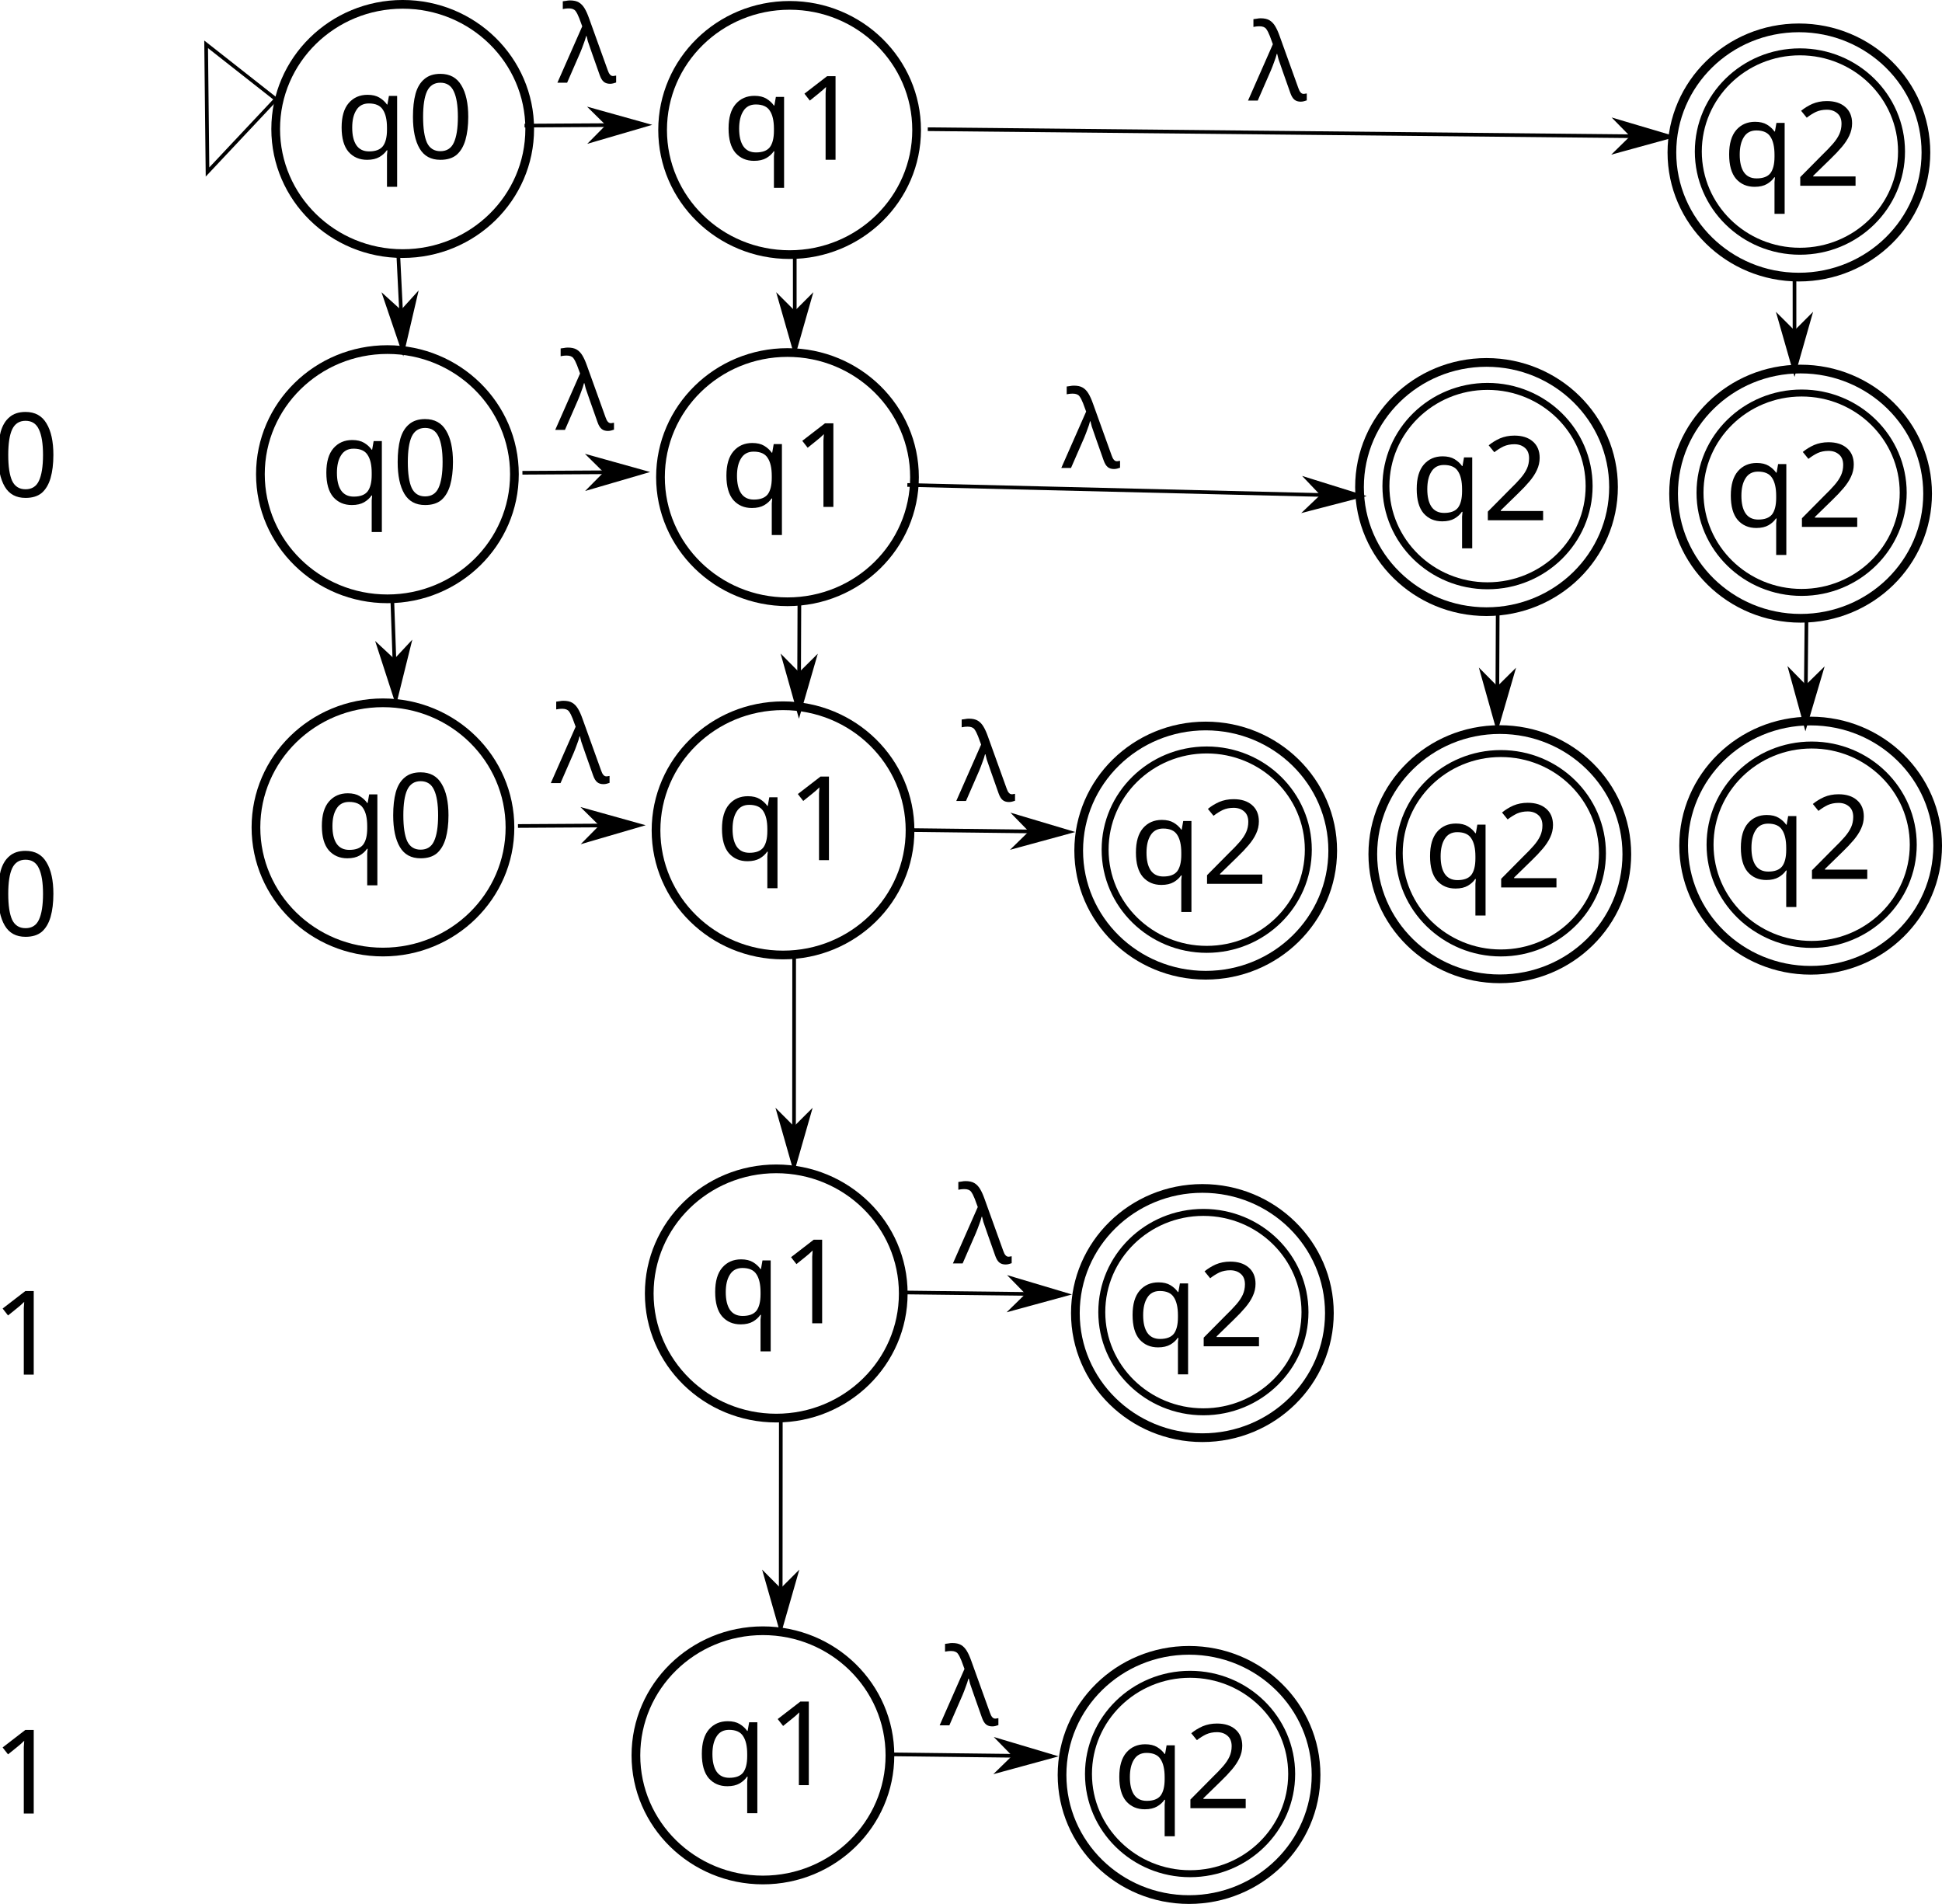
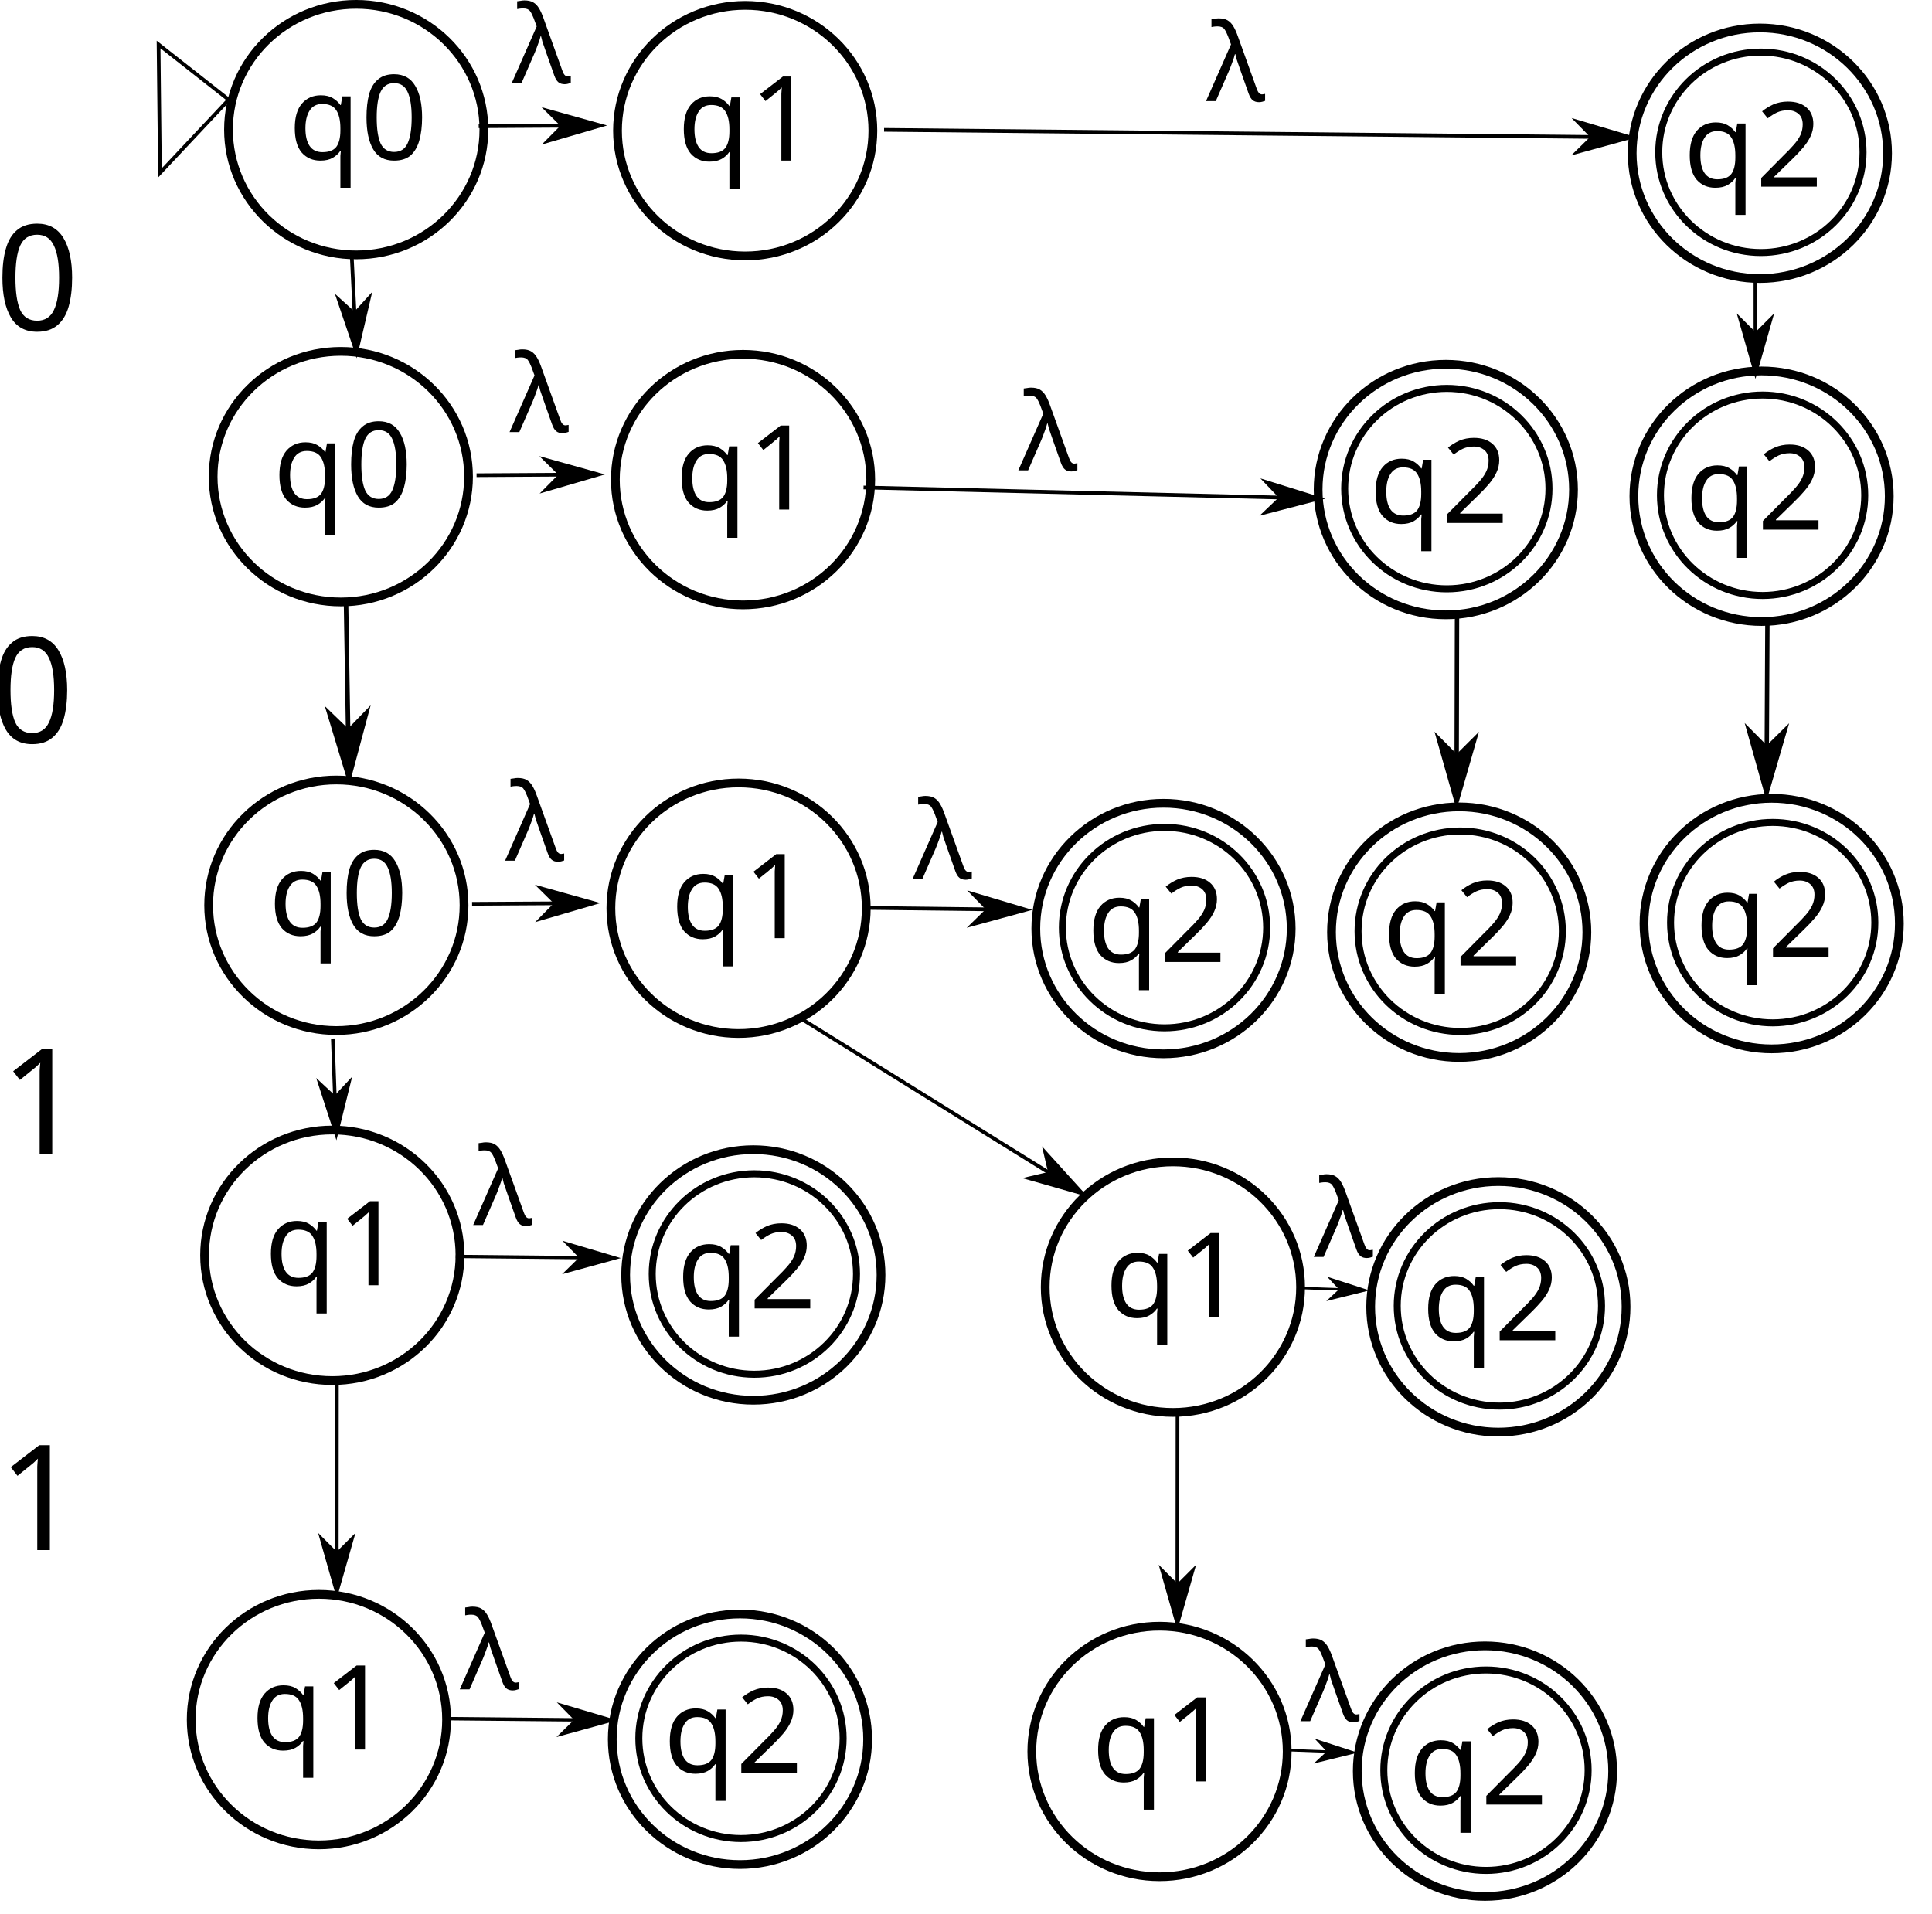
- <svg xmlns="http://www.w3.org/2000/svg" width="140.487mm" height="137.728mm" viewBox="0 0 140.487 137.728" version="1.1" id="svg8">
+ <svg xmlns="http://www.w3.org/2000/svg" width="139.02mm" height="137.728mm" viewBox="0 0 139.02 137.728" version="1.1" id="svg8">
  <defs id="defs2">
    <marker style="overflow:visible" id="marker1946" refX="0" refY="0" orient="auto">
      <path transform="matrix(-0.8,0,0,-0.8,-10,0)" style="fill:#000000;fill-opacity:1;fill-rule:evenodd;stroke:#000000;stroke-width:1pt;stroke-opacity:1" d="M 0,0 5,-5 -12.5,0 5,5 Z" id="path1944" />
    </marker>
    <marker style="overflow:visible" id="marker1298" refX="0" refY="0" orient="auto">
      <path transform="matrix(-0.8,0,0,-0.8,-10,0)" style="fill:#000000;fill-opacity:1;fill-rule:evenodd;stroke:#000000;stroke-width:1pt;stroke-opacity:1" d="M 0,0 5,-5 -12.5,0 5,5 Z" id="path1296" />
    </marker>
    <marker orient="auto" refY="0" refX="0" id="Arrow1Lstart" style="overflow:visible">
      <path id="path872" d="M 0,0 5,-5 -12.5,0 5,5 Z" style="fill:#000000;fill-opacity:1;fill-rule:evenodd;stroke:#000000;stroke-width:1pt;stroke-opacity:1" transform="matrix(0.8,0,0,0.8,10,0)" />
    </marker>
    <marker orient="auto" refY="0" refX="0" id="marker1280" style="overflow:visible">
      <path id="path1278" d="M 0,0 5,-5 -12.5,0 5,5 Z" style="fill:#000000;fill-opacity:1;fill-rule:evenodd;stroke:#000000;stroke-width:1pt;stroke-opacity:1" transform="matrix(-0.8,0,0,-0.8,-10,0)" />
    </marker>
    <marker style="overflow:visible" id="marker1946-9" refX="0" refY="0" orient="auto">
      <path transform="matrix(-0.8,0,0,-0.8,-10,0)" style="fill:#000000;fill-opacity:1;fill-rule:evenodd;stroke:#000000;stroke-width:1pt;stroke-opacity:1" d="M 0,0 5,-5 -12.5,0 5,5 Z" id="path1944-3" />
    </marker>
    <marker style="overflow:visible" id="marker1946-7" refX="0" refY="0" orient="auto">
      <path transform="matrix(-0.8,0,0,-0.8,-10,0)" style="fill:#000000;fill-opacity:1;fill-rule:evenodd;stroke:#000000;stroke-width:1pt;stroke-opacity:1" d="M 0,0 5,-5 -12.5,0 5,5 Z" id="path1944-36" />
    </marker>
    <marker style="overflow:visible" id="marker1946-7-4" refX="0" refY="0" orient="auto">
      <path transform="matrix(-0.8,0,0,-0.8,-10,0)" style="fill:#000000;fill-opacity:1;fill-rule:evenodd;stroke:#000000;stroke-width:1pt;stroke-opacity:1" d="M 0,0 5,-5 -12.5,0 5,5 Z" id="path1944-36-7" />
    </marker>
    <marker style="overflow:visible" id="marker1946-6" refX="0" refY="0" orient="auto">
      <path transform="matrix(-0.8,0,0,-0.8,-10,0)" style="fill:#000000;fill-opacity:1;fill-rule:evenodd;stroke:#000000;stroke-width:1pt;stroke-opacity:1" d="M 0,0 5,-5 -12.5,0 5,5 Z" id="path1944-8" />
    </marker>
    <marker style="overflow:visible" id="marker1946-0" refX="0" refY="0" orient="auto">
      <path transform="matrix(-0.8,0,0,-0.8,-10,0)" style="fill:#000000;fill-opacity:1;fill-rule:evenodd;stroke:#000000;stroke-width:1pt;stroke-opacity:1" d="M 0,0 5,-5 -12.5,0 5,5 Z" id="path1944-6" />
    </marker>
    <marker style="overflow:visible" id="marker1946-6-8" refX="0" refY="0" orient="auto">
      <path transform="matrix(-0.8,0,0,-0.8,-10,0)" style="fill:#000000;fill-opacity:1;fill-rule:evenodd;stroke:#000000;stroke-width:1pt;stroke-opacity:1" d="M 0,0 5,-5 -12.5,0 5,5 Z" id="path1944-8-9" />
    </marker>
+     <marker style="overflow:visible" id="marker1946-70" refX="0" refY="0" orient="auto">
+       <path transform="matrix(-0.8,0,0,-0.8,-10,0)" style="fill:#000000;fill-opacity:1;fill-rule:evenodd;stroke:#000000;stroke-width:1pt;stroke-opacity:1" d="M 0,0 5,-5 -12.5,0 5,5 Z" id="path1944-9" />
+     </marker>
+     <marker style="overflow:visible" id="marker1946-6-6" refX="0" refY="0" orient="auto">
+       <path transform="matrix(-0.8,0,0,-0.8,-10,0)" style="fill:#000000;fill-opacity:1;fill-rule:evenodd;stroke:#000000;stroke-width:1pt;stroke-opacity:1" d="M 0,0 5,-5 -12.5,0 5,5 Z" id="path1944-8-0" />
+     </marker>
+     <marker style="overflow:visible" id="marker1946-0-6" refX="0" refY="0" orient="auto">
+       <path transform="matrix(-0.8,0,0,-0.8,-10,0)" style="fill:#000000;fill-opacity:1;fill-rule:evenodd;stroke:#000000;stroke-width:1pt;stroke-opacity:1" d="M 0,0 5,-5 -12.5,0 5,5 Z" id="path1944-6-2" />
+     </marker>
+     <marker style="overflow:visible" id="marker1946-6-8-6" refX="0" refY="0" orient="auto">
+       <path transform="matrix(-0.8,0,0,-0.8,-10,0)" style="fill:#000000;fill-opacity:1;fill-rule:evenodd;stroke:#000000;stroke-width:1pt;stroke-opacity:1" d="M 0,0 5,-5 -12.5,0 5,5 Z" id="path1944-8-9-1" />
+     </marker>
+     <marker style="overflow:visible" id="marker1946-1" refX="0" refY="0" orient="auto">
+       <path transform="matrix(-0.8,0,0,-0.8,-10,0)" style="fill:#000000;fill-opacity:1;fill-rule:evenodd;stroke:#000000;stroke-width:1pt;stroke-opacity:1" d="M 0,0 5,-5 -12.5,0 5,5 Z" id="path1944-94" />
+     </marker>
  </defs>
-   <g id="layer1" transform="translate(-32.83728,-50.52859)">
+   <g id="layer1" transform="translate(-36.33847,-50.52859)">
    <ellipse style="fill:none;fill-opacity:1;stroke:#000000;stroke-width:0.63;stroke-miterlimit:4;stroke-dasharray:none;stroke-dashoffset:0;stroke-opacity:1;paint-order:stroke markers fill" id="path815" cx="61.969" cy="59.858" rx="9.188" ry="9.015" />
    <text xml:space="preserve" style="font-style:normal;font-weight:normal;font-size:8.467px;line-height:1.25;font-family:sans-serif;letter-spacing:0px;word-spacing:0px;fill:#000000;fill-opacity:1;stroke:none;stroke-width:0.265" x="57.082" y="62.013" id="text819">
      <tspan id="tspan817" x="57.082" y="62.013" style="stroke-width:0.265">q0</tspan>
-     </text>
-     <text xml:space="preserve" style="font-style:normal;font-weight:normal;font-size:8.467px;line-height:1.25;font-family:sans-serif;letter-spacing:0px;word-spacing:0px;fill:#000000;fill-opacity:1;stroke:none;stroke-width:0.265" x="32.279" y="86.467" id="text844">
-       <tspan id="tspan842" x="32.279" y="86.467" style="stroke-width:0.265">0</tspan>
-       <tspan x="32.279" y="97.051" id="tspan846" />
-       <tspan x="32.279" y="107.634" id="tspan848" />
-       <tspan x="32.279" y="118.217" style="stroke-width:0.265" id="tspan850">0</tspan>
-       <tspan x="32.279" y="128.801" id="tspan852" />
-       <tspan x="32.279" y="139.384" id="tspan854" />
-       <tspan x="32.279" y="149.967" style="stroke-width:0.265" id="tspan862">1</tspan>
-       <tspan x="32.279" y="160.551" id="tspan864" />
-       <tspan x="32.279" y="171.134" id="tspan866" />
-       <tspan x="32.279" y="181.717" style="stroke-width:0.265" id="tspan868">1</tspan>
    </text>
    <path style="fill:none;stroke:#000000;stroke-width:0.265px;stroke-linecap:butt;stroke-linejoin:miter;stroke-opacity:1;marker-end:url(#marker1946)" d="m 70.784,59.615 8.724,-0.052" id="path1112" />
    <text xml:space="preserve" style="font-style:normal;font-weight:normal;font-size:7.761px;line-height:1.25;font-family:sans-serif;fill:#000000;fill-opacity:1;stroke:none;stroke-width:0.265" x="73.206" y="56.51" id="text3164-3">
      <tspan id="tspan3162-6" style="font-size:7.761px;stroke-width:0.265" x="73.206" y="56.51">λ</tspan>
    </text>
    <text xml:space="preserve" style="font-style:normal;font-weight:normal;font-size:7.761px;line-height:1.25;font-family:sans-serif;fill:#000000;fill-opacity:1;stroke:none;stroke-width:0.265" x="123.168" y="57.805" id="text3164-3-3">
      <tspan id="tspan3162-6-2" style="font-size:7.761px;stroke-width:0.265" x="123.168" y="57.805">λ</tspan>
    </text>
    <text xml:space="preserve" style="font-style:normal;font-weight:normal;font-size:7.761px;line-height:1.25;font-family:sans-serif;fill:#000000;fill-opacity:1;stroke:none;stroke-width:0.265" x="109.662" y="84.378" id="text3164-3-3-0">
      <tspan id="tspan3162-6-2-6" style="font-size:7.761px;stroke-width:0.265" x="109.662" y="84.378">λ</tspan>
    </text>
    <path style="fill:none;stroke:#000000;stroke-width:0.265px;stroke-linecap:butt;stroke-linejoin:miter;stroke-opacity:1" d="m 47.749,53.735 5.048,3.97 v 0 l -4.948,5.266 v 0 z" id="path6714" />
    <ellipse style="fill:none;fill-opacity:1;stroke:#000000;stroke-width:0.63;stroke-miterlimit:4;stroke-dasharray:none;stroke-dashoffset:0;stroke-opacity:1;paint-order:stroke markers fill" id="path815-36-36" cx="162.973" cy="61.559" rx="9.188" ry="9.015" />
    <ellipse style="fill:none;fill-opacity:1;stroke:#000000;stroke-width:0.504;stroke-miterlimit:4;stroke-dasharray:none;stroke-dashoffset:0;stroke-opacity:1;paint-order:stroke markers fill" id="path815-36-3-7" cx="163.046" cy="61.491" rx="7.35" ry="7.212" />
    <text xml:space="preserve" style="font-style:normal;font-weight:normal;font-size:8.467px;line-height:1.25;font-family:sans-serif;letter-spacing:0px;word-spacing:0px;fill:#000000;fill-opacity:1;stroke:none;stroke-width:0.265" x="157.456" y="63.964" id="text819-7-5">
      <tspan id="tspan817-5-3" x="157.456" y="63.964" style="stroke-width:0.265">q2</tspan>
    </text>
    <ellipse style="fill:none;fill-opacity:1;stroke:#000000;stroke-width:0.63;stroke-miterlimit:4;stroke-dasharray:none;stroke-dashoffset:0;stroke-opacity:1;paint-order:stroke markers fill" id="path815-36-36-5" cx="163.095" cy="86.24" rx="9.188" ry="9.015" />
    <ellipse style="fill:none;fill-opacity:1;stroke:#000000;stroke-width:0.504;stroke-miterlimit:4;stroke-dasharray:none;stroke-dashoffset:0;stroke-opacity:1;paint-order:stroke markers fill" id="path815-36-3-7-4" cx="163.168" cy="86.171" rx="7.35" ry="7.212" />
    <text xml:space="preserve" style="font-style:normal;font-weight:normal;font-size:8.467px;line-height:1.25;font-family:sans-serif;letter-spacing:0px;word-spacing:0px;fill:#000000;fill-opacity:1;stroke:none;stroke-width:0.265" x="157.577" y="88.645" id="text819-7-5-76">
      <tspan id="tspan817-5-3-56" x="157.577" y="88.645" style="stroke-width:0.265">q2</tspan>
    </text>
    <ellipse style="fill:none;fill-opacity:1;stroke:#000000;stroke-width:0.63;stroke-miterlimit:4;stroke-dasharray:none;stroke-dashoffset:0;stroke-opacity:1;paint-order:stroke markers fill" id="path815-5-2" cx="89.959" cy="59.932" rx="9.188" ry="9.015" />
    <text xml:space="preserve" style="font-style:normal;font-weight:normal;font-size:8.467px;line-height:1.25;font-family:sans-serif;letter-spacing:0px;word-spacing:0px;fill:#000000;fill-opacity:1;stroke:none;stroke-width:0.265" x="85.073" y="62.086" id="text819-6-7">
      <tspan id="tspan817-2-0" x="85.073" y="62.086" style="stroke-width:0.265">q1</tspan>
    </text>
    <ellipse style="fill:none;fill-opacity:1;stroke:#000000;stroke-width:0.63;stroke-miterlimit:4;stroke-dasharray:none;stroke-dashoffset:0;stroke-opacity:1;paint-order:stroke markers fill" id="path815-2" cx="60.863" cy="84.832" rx="9.188" ry="9.015" />
    <text xml:space="preserve" style="font-style:normal;font-weight:normal;font-size:8.467px;line-height:1.25;font-family:sans-serif;letter-spacing:0px;word-spacing:0px;fill:#000000;fill-opacity:1;stroke:none;stroke-width:0.265" x="55.976" y="86.986" id="text819-61">
      <tspan id="tspan817-8" x="55.976" y="86.986" style="stroke-width:0.265">q0</tspan>
    </text>
    <ellipse style="fill:none;fill-opacity:1;stroke:#000000;stroke-width:0.63;stroke-miterlimit:4;stroke-dasharray:none;stroke-dashoffset:0;stroke-opacity:1;paint-order:stroke markers fill" id="path815-36-36-7" cx="140.374" cy="85.761" rx="9.188" ry="9.015" />
    <ellipse style="fill:none;fill-opacity:1;stroke:#000000;stroke-width:0.504;stroke-miterlimit:4;stroke-dasharray:none;stroke-dashoffset:0;stroke-opacity:1;paint-order:stroke markers fill" id="path815-36-3-7-9" cx="140.447" cy="85.692" rx="7.35" ry="7.212" />
    <text xml:space="preserve" style="font-style:normal;font-weight:normal;font-size:8.467px;line-height:1.25;font-family:sans-serif;letter-spacing:0px;word-spacing:0px;fill:#000000;fill-opacity:1;stroke:none;stroke-width:0.265" x="134.857" y="88.166" id="text819-7-5-2">
      <tspan id="tspan817-5-3-0" x="134.857" y="88.166" style="stroke-width:0.265">q2</tspan>
    </text>
-     <ellipse style="fill:none;fill-opacity:1;stroke:#000000;stroke-width:0.63;stroke-miterlimit:4;stroke-dasharray:none;stroke-dashoffset:0;stroke-opacity:1;paint-order:stroke markers fill" id="path815-36-36-2" cx="120.06" cy="112.061" rx="9.188" ry="9.015" />
-     <ellipse style="fill:none;fill-opacity:1;stroke:#000000;stroke-width:0.504;stroke-miterlimit:4;stroke-dasharray:none;stroke-dashoffset:0;stroke-opacity:1;paint-order:stroke markers fill" id="path815-36-3-7-3" cx="120.133" cy="111.992" rx="7.35" ry="7.212" />
-     <text xml:space="preserve" style="font-style:normal;font-weight:normal;font-size:8.467px;line-height:1.25;font-family:sans-serif;letter-spacing:0px;word-spacing:0px;fill:#000000;fill-opacity:1;stroke:none;stroke-width:0.265" x="114.543" y="114.466" id="text819-7-5-7">
-       <tspan id="tspan817-5-3-5" x="114.543" y="114.466" style="stroke-width:0.265">q2</tspan>
+     <ellipse style="fill:none;fill-opacity:1;stroke:#000000;stroke-width:0.63;stroke-miterlimit:4;stroke-dasharray:none;stroke-dashoffset:0;stroke-opacity:1;paint-order:stroke markers fill" id="path815-36-36-2" cx="120.06" cy="117.352" rx="9.188" ry="9.015" />
+     <ellipse style="fill:none;fill-opacity:1;stroke:#000000;stroke-width:0.504;stroke-miterlimit:4;stroke-dasharray:none;stroke-dashoffset:0;stroke-opacity:1;paint-order:stroke markers fill" id="path815-36-3-7-3" cx="120.133" cy="117.284" rx="7.35" ry="7.212" />
+     <text xml:space="preserve" style="font-style:normal;font-weight:normal;font-size:8.467px;line-height:1.25;font-family:sans-serif;letter-spacing:0px;word-spacing:0px;fill:#000000;fill-opacity:1;stroke:none;stroke-width:0.265" x="114.543" y="119.757" id="text819-7-5-7">
+       <tspan id="tspan817-5-3-5" x="114.543" y="119.757" style="stroke-width:0.265">q2</tspan>
    </text>
    <path style="fill:none;stroke:#000000;stroke-width:0.265px;stroke-linecap:butt;stroke-linejoin:miter;stroke-opacity:1;marker-end:url(#marker1946-7)" d="m 70.63,84.728 8.724,-0.052" id="path1112-1" />
    <text xml:space="preserve" style="font-style:normal;font-weight:normal;font-size:7.761px;line-height:1.25;font-family:sans-serif;fill:#000000;fill-opacity:1;stroke:none;stroke-width:0.265" x="73.051" y="81.624" id="text3164-3-2">
      <tspan id="tspan3162-6-9" style="font-size:7.761px;stroke-width:0.265" x="73.051" y="81.624">λ</tspan>
    </text>
    <ellipse style="fill:none;fill-opacity:1;stroke:#000000;stroke-width:0.63;stroke-miterlimit:4;stroke-dasharray:none;stroke-dashoffset:0;stroke-opacity:1;paint-order:stroke markers fill" id="path815-5-2-3" cx="89.805" cy="85.045" rx="9.188" ry="9.015" />
    <text xml:space="preserve" style="font-style:normal;font-weight:normal;font-size:8.467px;line-height:1.25;font-family:sans-serif;letter-spacing:0px;word-spacing:0px;fill:#000000;fill-opacity:1;stroke:none;stroke-width:0.265" x="84.918" y="87.199" id="text819-6-7-1">
      <tspan id="tspan817-2-0-9" x="84.918" y="87.199" style="stroke-width:0.265">q1</tspan>
    </text>
-     <ellipse style="fill:none;fill-opacity:1;stroke:#000000;stroke-width:0.63;stroke-miterlimit:4;stroke-dasharray:none;stroke-dashoffset:0;stroke-opacity:1;paint-order:stroke markers fill" id="path815-2-8" cx="60.541" cy="110.384" rx="9.188" ry="9.015" />
-     <text xml:space="preserve" style="font-style:normal;font-weight:normal;font-size:8.467px;line-height:1.25;font-family:sans-serif;letter-spacing:0px;word-spacing:0px;fill:#000000;fill-opacity:1;stroke:none;stroke-width:0.265" x="55.654" y="112.538" id="text819-61-4">
-       <tspan id="tspan817-8-5" x="55.654" y="112.538" style="stroke-width:0.265">q0</tspan>
-     </text>
-     <path style="fill:none;stroke:#000000;stroke-width:0.265px;stroke-linecap:butt;stroke-linejoin:miter;stroke-opacity:1;marker-end:url(#marker1946-7-4)" d="m 70.308,110.28 8.724,-0.052" id="path1112-1-0" />
-     <text xml:space="preserve" style="font-style:normal;font-weight:normal;font-size:7.761px;line-height:1.25;font-family:sans-serif;fill:#000000;fill-opacity:1;stroke:none;stroke-width:0.265" x="72.729" y="107.176" id="text3164-3-2-3">
-       <tspan id="tspan3162-6-9-6" style="font-size:7.761px;stroke-width:0.265" x="72.729" y="107.176">λ</tspan>
-     </text>
-     <ellipse style="fill:none;fill-opacity:1;stroke:#000000;stroke-width:0.63;stroke-miterlimit:4;stroke-dasharray:none;stroke-dashoffset:0;stroke-opacity:1;paint-order:stroke markers fill" id="path815-5-2-3-1" cx="89.483" cy="110.597" rx="9.188" ry="9.015" />
-     <text xml:space="preserve" style="font-style:normal;font-weight:normal;font-size:8.467px;line-height:1.25;font-family:sans-serif;letter-spacing:0px;word-spacing:0px;fill:#000000;fill-opacity:1;stroke:none;stroke-width:0.265" x="84.597" y="112.751" id="text819-6-7-1-0">
-       <tspan id="tspan817-2-0-9-6" x="84.597" y="112.751" style="stroke-width:0.265">q1</tspan>
+     <ellipse style="fill:none;fill-opacity:1;stroke:#000000;stroke-width:0.63;stroke-miterlimit:4;stroke-dasharray:none;stroke-dashoffset:0;stroke-opacity:1;paint-order:stroke markers fill" id="path815-2-8" cx="60.541" cy="115.676" rx="9.188" ry="9.015" />
+     <text xml:space="preserve" style="font-style:normal;font-weight:normal;font-size:8.467px;line-height:1.25;font-family:sans-serif;letter-spacing:0px;word-spacing:0px;fill:#000000;fill-opacity:1;stroke:none;stroke-width:0.265" x="55.654" y="117.83" id="text819-61-4">
+       <tspan id="tspan817-8-5" x="55.654" y="117.83" style="stroke-width:0.265">q0</tspan>
+     </text>
+     <path style="fill:none;stroke:#000000;stroke-width:0.265px;stroke-linecap:butt;stroke-linejoin:miter;stroke-opacity:1;marker-end:url(#marker1946-7-4)" d="m 70.308,115.572 8.724,-0.052" id="path1112-1-0" />
+     <text xml:space="preserve" style="font-style:normal;font-weight:normal;font-size:7.761px;line-height:1.25;font-family:sans-serif;fill:#000000;fill-opacity:1;stroke:none;stroke-width:0.265" x="72.729" y="112.467" id="text3164-3-2-3">
+       <tspan id="tspan3162-6-9-6" style="font-size:7.761px;stroke-width:0.265" x="72.729" y="112.467">λ</tspan>
+     </text>
+     <ellipse style="fill:none;fill-opacity:1;stroke:#000000;stroke-width:0.63;stroke-miterlimit:4;stroke-dasharray:none;stroke-dashoffset:0;stroke-opacity:1;paint-order:stroke markers fill" id="path815-5-2-3-1" cx="89.483" cy="115.889" rx="9.188" ry="9.015" />
+     <text xml:space="preserve" style="font-style:normal;font-weight:normal;font-size:8.467px;line-height:1.25;font-family:sans-serif;letter-spacing:0px;word-spacing:0px;fill:#000000;fill-opacity:1;stroke:none;stroke-width:0.265" x="84.597" y="118.043" id="text819-6-7-1-0">
+       <tspan id="tspan817-2-0-9-6" x="84.597" y="118.043" style="stroke-width:0.265">q1</tspan>
    </text>
    <path style="fill:none;stroke:#000000;stroke-width:0.265px;stroke-linecap:butt;stroke-linejoin:miter;stroke-opacity:1;marker-end:url(#marker1946)" d="m 99.954,59.875 53.652,0.538" id="path12024" />
    <path style="fill:none;stroke:#000000;stroke-width:0.265px;stroke-linecap:butt;stroke-linejoin:miter;stroke-opacity:1;marker-end:url(#marker1946)" d="m 98.476,85.61 32.718,0.793" id="path12282" />
-     <path style="fill:none;stroke:#000000;stroke-width:0.265px;stroke-linecap:butt;stroke-linejoin:miter;stroke-opacity:1;marker-end:url(#marker1946)" d="m 98.36,110.57 11.751,0.139" id="path12477" />
-     <text xml:space="preserve" style="font-style:normal;font-weight:normal;font-size:7.761px;line-height:1.25;font-family:sans-serif;fill:#000000;fill-opacity:1;stroke:none;stroke-width:0.265" x="102.063" y="108.468" id="text3164-3-3-1">
-       <tspan id="tspan3162-6-2-5" style="font-size:7.761px;stroke-width:0.265" x="102.063" y="108.468">λ</tspan>
+     <path style="fill:none;stroke:#000000;stroke-width:0.265px;stroke-linecap:butt;stroke-linejoin:miter;stroke-opacity:1;marker-end:url(#marker1946)" d="m 98.36,115.862 11.751,0.139" id="path12477" />
+     <text xml:space="preserve" style="font-style:normal;font-weight:normal;font-size:7.761px;line-height:1.25;font-family:sans-serif;fill:#000000;fill-opacity:1;stroke:none;stroke-width:0.265" x="102.063" y="113.76" id="text3164-3-3-1">
+       <tspan id="tspan3162-6-2-5" style="font-size:7.761px;stroke-width:0.265" x="102.063" y="113.76">λ</tspan>
    </text>
    <path style="fill:none;stroke:#000000;stroke-width:0.265px;stroke-linecap:butt;stroke-linejoin:miter;stroke-opacity:1;marker-end:url(#marker1946)" d="m 61.64,68.765 0.345,7.029" id="path12917" />
-     <path style="fill:none;stroke:#000000;stroke-width:0.265px;stroke-linecap:butt;stroke-linejoin:miter;stroke-opacity:1;marker-end:url(#marker1946)" d="m 90.331,69.018 0.002,6.843" id="path13112" />
-     <path style="fill:none;stroke:#000000;stroke-width:0.265px;stroke-linecap:butt;stroke-linejoin:miter;stroke-opacity:1;marker-end:url(#marker1946)" d="m 61.215,93.888 0.252,7.152" id="path13307" />
-     <path style="fill:none;stroke:#000000;stroke-width:0.265px;stroke-linecap:butt;stroke-linejoin:miter;stroke-opacity:1;marker-end:url(#marker1946)" d="m 90.667,93.816 -0.03,8.19" id="path13502" />
-     <ellipse style="fill:none;fill-opacity:1;stroke:#000000;stroke-width:0.63;stroke-miterlimit:4;stroke-dasharray:none;stroke-dashoffset:0;stroke-opacity:1;paint-order:stroke markers fill" id="path815-36-36-9" cx="141.336" cy="112.321" rx="9.188" ry="9.015" />
-     <ellipse style="fill:none;fill-opacity:1;stroke:#000000;stroke-width:0.504;stroke-miterlimit:4;stroke-dasharray:none;stroke-dashoffset:0;stroke-opacity:1;paint-order:stroke markers fill" id="path815-36-3-7-37" cx="141.41" cy="112.252" rx="7.35" ry="7.212" />
-     <text xml:space="preserve" style="font-style:normal;font-weight:normal;font-size:8.467px;line-height:1.25;font-family:sans-serif;letter-spacing:0px;word-spacing:0px;fill:#000000;fill-opacity:1;stroke:none;stroke-width:0.265" x="135.819" y="114.726" id="text819-7-5-4">
-       <tspan id="tspan817-5-3-52" x="135.819" y="114.726" style="stroke-width:0.265">q2</tspan>
-     </text>
-     <ellipse style="fill:none;fill-opacity:1;stroke:#000000;stroke-width:0.63;stroke-miterlimit:4;stroke-dasharray:none;stroke-dashoffset:0;stroke-opacity:1;paint-order:stroke markers fill" id="path815-36-36-54" cx="163.822" cy="111.703" rx="9.188" ry="9.015" />
-     <ellipse style="fill:none;fill-opacity:1;stroke:#000000;stroke-width:0.504;stroke-miterlimit:4;stroke-dasharray:none;stroke-dashoffset:0;stroke-opacity:1;paint-order:stroke markers fill" id="path815-36-3-7-7" cx="163.895" cy="111.635" rx="7.35" ry="7.212" />
-     <text xml:space="preserve" style="font-style:normal;font-weight:normal;font-size:8.467px;line-height:1.25;font-family:sans-serif;letter-spacing:0px;word-spacing:0px;fill:#000000;fill-opacity:1;stroke:none;stroke-width:0.265" x="158.305" y="114.108" id="text819-7-5-44">
-       <tspan id="tspan817-5-3-3" x="158.305" y="114.108" style="stroke-width:0.265">q2</tspan>
-     </text>
-     <path style="fill:none;stroke:#000000;stroke-width:0.265px;stroke-linecap:butt;stroke-linejoin:miter;stroke-opacity:1;marker-end:url(#marker1946)" d="m 141.184,94.726 -0.038,8.292" id="path13712" />
+     <path style="fill:none;stroke:#000000;stroke-width:0.325px;stroke-linecap:butt;stroke-linejoin:miter;stroke-opacity:1;marker-end:url(#marker1946)" d="m 61.232,93.569 0.211,12.887" id="path13307" />
+     <path style="fill:none;stroke:#000000;stroke-width:0.255px;stroke-linecap:butt;stroke-linejoin:miter;stroke-opacity:1;marker-end:url(#marker1946-1)" d="m 60.285,125.265 0.245,6.828" id="path13307-7" />
+     <ellipse style="fill:none;fill-opacity:1;stroke:#000000;stroke-width:0.63;stroke-miterlimit:4;stroke-dasharray:none;stroke-dashoffset:0;stroke-opacity:1;paint-order:stroke markers fill" id="path815-36-36-9" cx="141.336" cy="117.612" rx="9.188" ry="9.015" />
+     <ellipse style="fill:none;fill-opacity:1;stroke:#000000;stroke-width:0.504;stroke-miterlimit:4;stroke-dasharray:none;stroke-dashoffset:0;stroke-opacity:1;paint-order:stroke markers fill" id="path815-36-3-7-37" cx="141.41" cy="117.544" rx="7.35" ry="7.212" />
+     <text xml:space="preserve" style="font-style:normal;font-weight:normal;font-size:8.467px;line-height:1.25;font-family:sans-serif;letter-spacing:0px;word-spacing:0px;fill:#000000;fill-opacity:1;stroke:none;stroke-width:0.265" x="135.819" y="120.017" id="text819-7-5-4">
+       <tspan id="tspan817-5-3-52" x="135.819" y="120.017" style="stroke-width:0.265">q2</tspan>
+     </text>
+     <ellipse style="fill:none;fill-opacity:1;stroke:#000000;stroke-width:0.63;stroke-miterlimit:4;stroke-dasharray:none;stroke-dashoffset:0;stroke-opacity:1;paint-order:stroke markers fill" id="path815-36-36-54" cx="163.822" cy="116.995" rx="9.188" ry="9.015" />
+     <ellipse style="fill:none;fill-opacity:1;stroke:#000000;stroke-width:0.504;stroke-miterlimit:4;stroke-dasharray:none;stroke-dashoffset:0;stroke-opacity:1;paint-order:stroke markers fill" id="path815-36-3-7-7" cx="163.895" cy="116.926" rx="7.35" ry="7.212" />
+     <text xml:space="preserve" style="font-style:normal;font-weight:normal;font-size:8.467px;line-height:1.25;font-family:sans-serif;letter-spacing:0px;word-spacing:0px;fill:#000000;fill-opacity:1;stroke:none;stroke-width:0.265" x="158.305" y="119.4" id="text819-7-5-44">
+       <tspan id="tspan817-5-3-3" x="158.305" y="119.4" style="stroke-width:0.265">q2</tspan>
+     </text>
+     <path style="fill:none;stroke:#000000;stroke-width:0.315px;stroke-linecap:butt;stroke-linejoin:miter;stroke-opacity:1;marker-end:url(#marker1946)" d="m 141.181,94.455 -0.033,13.722" id="path13712" />
    <path style="fill:none;stroke:#000000;stroke-width:0.265px;stroke-linecap:butt;stroke-linejoin:miter;stroke-opacity:1;marker-end:url(#marker1946)" d="m 162.653,70.414 0.003,6.865" id="path13827" />
-     <path style="fill:none;stroke:#000000;stroke-width:0.265px;stroke-linecap:butt;stroke-linejoin:miter;stroke-opacity:1;marker-end:url(#marker1946)" d="m 163.52,95.438 -0.072,7.478" id="path14022" />
-     <ellipse style="fill:none;fill-opacity:1;stroke:#000000;stroke-width:0.63;stroke-miterlimit:4;stroke-dasharray:none;stroke-dashoffset:0;stroke-opacity:1;paint-order:stroke markers fill" id="path815-5-2-3-1-0" cx="88.992" cy="144.097" rx="9.188" ry="9.015" />
-     <text xml:space="preserve" style="font-style:normal;font-weight:normal;font-size:8.467px;line-height:1.25;font-family:sans-serif;letter-spacing:0px;word-spacing:0px;fill:#000000;fill-opacity:1;stroke:none;stroke-width:0.265" x="84.105" y="146.252" id="text819-6-7-1-0-7">
-       <tspan id="tspan817-2-0-9-6-8" x="84.105" y="146.252" style="stroke-width:0.265">q1</tspan>
-     </text>
-     <path style="fill:none;stroke:#000000;stroke-width:0.265px;stroke-linecap:butt;stroke-linejoin:miter;stroke-opacity:1;marker-end:url(#marker1946)" d="m 90.287,119.69 -0.01,15.167" id="path14277" />
-     <ellipse style="fill:none;fill-opacity:1;stroke:#000000;stroke-width:0.63;stroke-miterlimit:4;stroke-dasharray:none;stroke-dashoffset:0;stroke-opacity:1;paint-order:stroke markers fill" id="path815-36-36-2-8" cx="119.819" cy="145.514" rx="9.188" ry="9.015" />
-     <ellipse style="fill:none;fill-opacity:1;stroke:#000000;stroke-width:0.504;stroke-miterlimit:4;stroke-dasharray:none;stroke-dashoffset:0;stroke-opacity:1;paint-order:stroke markers fill" id="path815-36-3-7-3-4" cx="119.892" cy="145.445" rx="7.35" ry="7.212" />
-     <text xml:space="preserve" style="font-style:normal;font-weight:normal;font-size:8.467px;line-height:1.25;font-family:sans-serif;letter-spacing:0px;word-spacing:0px;fill:#000000;fill-opacity:1;stroke:none;stroke-width:0.265" x="114.302" y="147.919" id="text819-7-5-7-3">
-       <tspan id="tspan817-5-3-5-1" x="114.302" y="147.919" style="stroke-width:0.265">q2</tspan>
-     </text>
-     <path style="fill:none;stroke:#000000;stroke-width:0.265px;stroke-linecap:butt;stroke-linejoin:miter;stroke-opacity:1;marker-end:url(#marker1946-6)" d="m 98.118,144.023 11.751,0.139" id="path12477-4" />
-     <text xml:space="preserve" style="font-style:normal;font-weight:normal;font-size:7.761px;line-height:1.25;font-family:sans-serif;fill:#000000;fill-opacity:1;stroke:none;stroke-width:0.265" x="101.821" y="141.921" id="text3164-3-3-1-9">
-       <tspan id="tspan3162-6-2-5-2" style="font-size:7.761px;stroke-width:0.265" x="101.821" y="141.921">λ</tspan>
-     </text>
-     <ellipse style="fill:none;fill-opacity:1;stroke:#000000;stroke-width:0.63;stroke-miterlimit:4;stroke-dasharray:none;stroke-dashoffset:0;stroke-opacity:1;paint-order:stroke markers fill" id="path815-5-2-3-1-0-2" cx="88.028" cy="177.51" rx="9.188" ry="9.015" />
-     <text xml:space="preserve" style="font-style:normal;font-weight:normal;font-size:8.467px;line-height:1.25;font-family:sans-serif;letter-spacing:0px;word-spacing:0px;fill:#000000;fill-opacity:1;stroke:none;stroke-width:0.265" x="83.142" y="179.665" id="text819-6-7-1-0-7-6">
-       <tspan id="tspan817-2-0-9-6-8-6" x="83.142" y="179.665" style="stroke-width:0.265">q1</tspan>
-     </text>
-     <path style="fill:none;stroke:#000000;stroke-width:0.265px;stroke-linecap:butt;stroke-linejoin:miter;stroke-opacity:1;marker-end:url(#marker1946-0)" d="m 89.323,153.103 -0.01,15.167" id="path14277-4" />
-     <ellipse style="fill:none;fill-opacity:1;stroke:#000000;stroke-width:0.63;stroke-miterlimit:4;stroke-dasharray:none;stroke-dashoffset:0;stroke-opacity:1;paint-order:stroke markers fill" id="path815-36-36-2-8-9" cx="118.855" cy="178.927" rx="9.188" ry="9.015" />
-     <ellipse style="fill:none;fill-opacity:1;stroke:#000000;stroke-width:0.504;stroke-miterlimit:4;stroke-dasharray:none;stroke-dashoffset:0;stroke-opacity:1;paint-order:stroke markers fill" id="path815-36-3-7-3-4-5" cx="118.929" cy="178.858" rx="7.35" ry="7.212" />
-     <text xml:space="preserve" style="font-style:normal;font-weight:normal;font-size:8.467px;line-height:1.25;font-family:sans-serif;letter-spacing:0px;word-spacing:0px;fill:#000000;fill-opacity:1;stroke:none;stroke-width:0.265" x="113.338" y="181.332" id="text819-7-5-7-3-0">
-       <tspan id="tspan817-5-3-5-1-4" x="113.338" y="181.332" style="stroke-width:0.265">q2</tspan>
-     </text>
-     <path style="fill:none;stroke:#000000;stroke-width:0.265px;stroke-linecap:butt;stroke-linejoin:miter;stroke-opacity:1;marker-end:url(#marker1946-6-8)" d="m 97.155,177.436 11.751,0.139" id="path12477-4-8" />
-     <text xml:space="preserve" style="font-style:normal;font-weight:normal;font-size:7.761px;line-height:1.25;font-family:sans-serif;fill:#000000;fill-opacity:1;stroke:none;stroke-width:0.265" x="100.858" y="175.334" id="text3164-3-3-1-9-7">
-       <tspan id="tspan3162-6-2-5-2-1" style="font-size:7.761px;stroke-width:0.265" x="100.858" y="175.334">λ</tspan>
-     </text>
+     <path style="fill:none;stroke:#000000;stroke-width:0.315px;stroke-linecap:butt;stroke-linejoin:miter;stroke-opacity:1;marker-end:url(#marker1946)" d="m 163.515,95.168 -0.061,12.387" id="path14022" />
+     <ellipse style="fill:none;fill-opacity:1;stroke:#000000;stroke-width:0.63;stroke-miterlimit:4;stroke-dasharray:none;stroke-dashoffset:0;stroke-opacity:1;paint-order:stroke markers fill" id="path815-5-2-3-1-0" cx="120.736" cy="143.158" rx="9.188" ry="9.015" />
+     <text xml:space="preserve" style="font-style:normal;font-weight:normal;font-size:8.467px;line-height:1.25;font-family:sans-serif;letter-spacing:0px;word-spacing:0px;fill:#000000;fill-opacity:1;stroke:none;stroke-width:0.265" x="115.849" y="145.313" id="text819-6-7-1-0-7">
+       <tspan id="tspan817-2-0-9-6-8" x="115.849" y="145.313" style="stroke-width:0.265">q1</tspan>
+     </text>
+     <ellipse style="fill:none;fill-opacity:1;stroke:#000000;stroke-width:0.63;stroke-miterlimit:4;stroke-dasharray:none;stroke-dashoffset:0;stroke-opacity:1;paint-order:stroke markers fill" id="path815-36-36-2-8" cx="144.155" cy="144.574" rx="9.188" ry="9.015" />
+     <ellipse style="fill:none;fill-opacity:1;stroke:#000000;stroke-width:0.504;stroke-miterlimit:4;stroke-dasharray:none;stroke-dashoffset:0;stroke-opacity:1;paint-order:stroke markers fill" id="path815-36-3-7-3-4" cx="144.228" cy="144.506" rx="7.35" ry="7.212" />
+     <text xml:space="preserve" style="font-style:normal;font-weight:normal;font-size:8.467px;line-height:1.25;font-family:sans-serif;letter-spacing:0px;word-spacing:0px;fill:#000000;fill-opacity:1;stroke:none;stroke-width:0.265" x="138.637" y="146.979" id="text819-7-5-7-3">
+       <tspan id="tspan817-5-3-5-1" x="138.637" y="146.979" style="stroke-width:0.265">q2</tspan>
+     </text>
+     <path style="fill:none;stroke:#000000;stroke-width:0.173px;stroke-linecap:butt;stroke-linejoin:miter;stroke-opacity:1;marker-end:url(#marker1946-6)" d="m 130.053,143.223 4.489,0.157" id="path12477-4" />
+     <text xml:space="preserve" style="font-style:normal;font-weight:normal;font-size:7.761px;line-height:1.25;font-family:sans-serif;fill:#000000;fill-opacity:1;stroke:none;stroke-width:0.265" x="130.92" y="140.982" id="text3164-3-3-1-9">
+       <tspan id="tspan3162-6-2-5-2" style="font-size:7.761px;stroke-width:0.265" x="130.92" y="140.982">λ</tspan>
+     </text>
+     <ellipse style="fill:none;fill-opacity:1;stroke:#000000;stroke-width:0.63;stroke-miterlimit:4;stroke-dasharray:none;stroke-dashoffset:0;stroke-opacity:1;paint-order:stroke markers fill" id="path815-5-2-3-1-0-2" cx="119.773" cy="176.571" rx="9.188" ry="9.015" />
+     <text xml:space="preserve" style="font-style:normal;font-weight:normal;font-size:8.467px;line-height:1.25;font-family:sans-serif;letter-spacing:0px;word-spacing:0px;fill:#000000;fill-opacity:1;stroke:none;stroke-width:0.265" x="114.886" y="178.726" id="text819-6-7-1-0-7-6">
+       <tspan id="tspan817-2-0-9-6-8-6" x="114.886" y="178.726" style="stroke-width:0.265">q1</tspan>
+     </text>
+     <path style="fill:none;stroke:#000000;stroke-width:0.265px;stroke-linecap:butt;stroke-linejoin:miter;stroke-opacity:1;marker-end:url(#marker1946-0)" d="m 121.068,152.164 -0.011,15.167" id="path14277-4" />
+     <ellipse style="fill:none;fill-opacity:1;stroke:#000000;stroke-width:0.63;stroke-miterlimit:4;stroke-dasharray:none;stroke-dashoffset:0;stroke-opacity:1;paint-order:stroke markers fill" id="path815-36-36-2-8-9" cx="143.191" cy="177.987" rx="9.188" ry="9.015" />
+     <ellipse style="fill:none;fill-opacity:1;stroke:#000000;stroke-width:0.504;stroke-miterlimit:4;stroke-dasharray:none;stroke-dashoffset:0;stroke-opacity:1;paint-order:stroke markers fill" id="path815-36-3-7-3-4-5" cx="143.264" cy="177.919" rx="7.35" ry="7.212" />
+     <text xml:space="preserve" style="font-style:normal;font-weight:normal;font-size:8.467px;line-height:1.25;font-family:sans-serif;letter-spacing:0px;word-spacing:0px;fill:#000000;fill-opacity:1;stroke:none;stroke-width:0.265" x="137.674" y="180.392" id="text819-7-5-7-3-0">
+       <tspan id="tspan817-5-3-5-1-4" x="137.674" y="180.392" style="stroke-width:0.265">q2</tspan>
+     </text>
+     <path style="fill:none;stroke:#000000;stroke-width:0.176px;stroke-linecap:butt;stroke-linejoin:miter;stroke-opacity:1;marker-end:url(#marker1946-6-8)" d="m 129.235,176.483 4.456,0.163" id="path12477-4-8" />
+     <text xml:space="preserve" style="font-style:normal;font-weight:normal;font-size:7.761px;line-height:1.25;font-family:sans-serif;fill:#000000;fill-opacity:1;stroke:none;stroke-width:0.265" x="129.956" y="174.395" id="text3164-3-3-1-9-7">
+       <tspan id="tspan3162-6-2-5-2-1" style="font-size:7.761px;stroke-width:0.265" x="129.956" y="174.395">λ</tspan>
+     </text>
+     <text xml:space="preserve" style="font-style:normal;font-weight:normal;font-size:10.583px;line-height:1.25;font-family:sans-serif;fill:#000000;fill-opacity:1;stroke:none;stroke-width:0.265" x="35.996" y="74.299" id="text2629">
+       <tspan id="tspan2627" style="stroke-width:0.265" x="35.996" y="74.299">0</tspan>
+     </text>
+     <text xml:space="preserve" style="font-style:normal;font-weight:normal;font-size:10.583px;line-height:1.25;font-family:sans-serif;fill:#000000;fill-opacity:1;stroke:none;stroke-width:0.265" x="35.641" y="103.974" id="text2629-3">
+       <tspan id="tspan2627-6" style="stroke-width:0.265" x="35.641" y="103.974">0</tspan>
+     </text>
+     <text xml:space="preserve" style="font-style:normal;font-weight:normal;font-size:10.583px;line-height:1.25;font-family:sans-serif;fill:#000000;fill-opacity:1;stroke:none;stroke-width:0.265" x="36.349" y="133.591" id="text2629-7">
+       <tspan id="tspan2627-5" style="stroke-width:0.265" x="36.349" y="133.591">1</tspan>
+     </text>
+     <text xml:space="preserve" style="font-style:normal;font-weight:normal;font-size:10.583px;line-height:1.25;font-family:sans-serif;fill:#000000;fill-opacity:1;stroke:none;stroke-width:0.265" x="36.177" y="162.08" id="text2629-35">
+       <tspan id="tspan2627-62" style="stroke-width:0.265" x="36.177" y="162.08">1</tspan>
+     </text>
+     <ellipse style="fill:none;fill-opacity:1;stroke:#000000;stroke-width:0.63;stroke-miterlimit:4;stroke-dasharray:none;stroke-dashoffset:0;stroke-opacity:1;paint-order:stroke markers fill" id="path815-5-2-3-1-0-8" cx="60.248" cy="140.865" rx="9.188" ry="9.015" />
+     <text xml:space="preserve" style="font-style:normal;font-weight:normal;font-size:8.467px;line-height:1.25;font-family:sans-serif;letter-spacing:0px;word-spacing:0px;fill:#000000;fill-opacity:1;stroke:none;stroke-width:0.265" x="55.362" y="143.019" id="text819-6-7-1-0-7-7">
+       <tspan id="tspan817-2-0-9-6-8-9" x="55.362" y="143.019" style="stroke-width:0.265">q1</tspan>
+     </text>
+     <ellipse style="fill:none;fill-opacity:1;stroke:#000000;stroke-width:0.63;stroke-miterlimit:4;stroke-dasharray:none;stroke-dashoffset:0;stroke-opacity:1;paint-order:stroke markers fill" id="path815-36-36-2-8-2" cx="90.546" cy="142.281" rx="9.188" ry="9.015" />
+     <ellipse style="fill:none;fill-opacity:1;stroke:#000000;stroke-width:0.504;stroke-miterlimit:4;stroke-dasharray:none;stroke-dashoffset:0;stroke-opacity:1;paint-order:stroke markers fill" id="path815-36-3-7-3-4-0" cx="90.619" cy="142.213" rx="7.35" ry="7.212" />
+     <text xml:space="preserve" style="font-style:normal;font-weight:normal;font-size:8.467px;line-height:1.25;font-family:sans-serif;letter-spacing:0px;word-spacing:0px;fill:#000000;fill-opacity:1;stroke:none;stroke-width:0.265" x="85.029" y="144.686" id="text819-7-5-7-3-2">
+       <tspan id="tspan817-5-3-5-1-3" x="85.029" y="144.686" style="stroke-width:0.265">q2</tspan>
+     </text>
+     <path style="fill:none;stroke:#000000;stroke-width:0.237px;stroke-linecap:butt;stroke-linejoin:miter;stroke-opacity:1;marker-end:url(#marker1946-6-6)" d="m 69.137,140.946 11.412,0.115" id="path12477-4-7" />
+     <text xml:space="preserve" style="font-style:normal;font-weight:normal;font-size:7.761px;line-height:1.25;font-family:sans-serif;fill:#000000;fill-opacity:1;stroke:none;stroke-width:0.265" x="70.432" y="138.688" id="text3164-3-3-1-9-5">
+       <tspan id="tspan3162-6-2-5-2-9" style="font-size:7.761px;stroke-width:0.265" x="70.432" y="138.688">λ</tspan>
+     </text>
+     <ellipse style="fill:none;fill-opacity:1;stroke:#000000;stroke-width:0.63;stroke-miterlimit:4;stroke-dasharray:none;stroke-dashoffset:0;stroke-opacity:1;paint-order:stroke markers fill" id="path815-5-2-3-1-0-2-2" cx="59.285" cy="174.278" rx="9.188" ry="9.015" />
+     <text xml:space="preserve" style="font-style:normal;font-weight:normal;font-size:8.467px;line-height:1.25;font-family:sans-serif;letter-spacing:0px;word-spacing:0px;fill:#000000;fill-opacity:1;stroke:none;stroke-width:0.265" x="54.398" y="176.432" id="text819-6-7-1-0-7-6-2">
+       <tspan id="tspan817-2-0-9-6-8-6-8" x="54.398" y="176.432" style="stroke-width:0.265">q1</tspan>
+     </text>
+     <path style="fill:none;stroke:#000000;stroke-width:0.265px;stroke-linecap:butt;stroke-linejoin:miter;stroke-opacity:1;marker-end:url(#marker1946-0-6)" d="m 60.581,149.871 -0.011,15.167" id="path14277-4-9" />
+     <ellipse style="fill:none;fill-opacity:1;stroke:#000000;stroke-width:0.63;stroke-miterlimit:4;stroke-dasharray:none;stroke-dashoffset:0;stroke-opacity:1;paint-order:stroke markers fill" id="path815-36-36-2-8-9-7" cx="89.583" cy="175.694" rx="9.188" ry="9.015" />
+     <ellipse style="fill:none;fill-opacity:1;stroke:#000000;stroke-width:0.504;stroke-miterlimit:4;stroke-dasharray:none;stroke-dashoffset:0;stroke-opacity:1;paint-order:stroke markers fill" id="path815-36-3-7-3-4-5-3" cx="89.656" cy="175.626" rx="7.35" ry="7.212" />
+     <text xml:space="preserve" style="font-style:normal;font-weight:normal;font-size:8.467px;line-height:1.25;font-family:sans-serif;letter-spacing:0px;word-spacing:0px;fill:#000000;fill-opacity:1;stroke:none;stroke-width:0.265" x="84.065" y="178.099" id="text819-7-5-7-3-0-6">
+       <tspan id="tspan817-5-3-5-1-4-1" x="84.065" y="178.099" style="stroke-width:0.265">q2</tspan>
+     </text>
+     <path style="fill:none;stroke:#000000;stroke-width:0.246px;stroke-linecap:butt;stroke-linejoin:miter;stroke-opacity:1;marker-end:url(#marker1946-6-8-6)" d="m 68.262,174.206 12.026,0.117" id="path12477-4-8-2" />
+     <text xml:space="preserve" style="font-style:normal;font-weight:normal;font-size:7.761px;line-height:1.25;font-family:sans-serif;fill:#000000;fill-opacity:1;stroke:none;stroke-width:0.265" x="69.469" y="172.101" id="text3164-3-3-1-9-7-9">
+       <tspan id="tspan3162-6-2-5-2-1-3" style="font-size:7.761px;stroke-width:0.265" x="69.469" y="172.101">λ</tspan>
+     </text>
+     <path style="fill:none;stroke:#000000;stroke-width:0.265px;stroke-linecap:butt;stroke-linejoin:miter;stroke-opacity:1;marker-end:url(#marker1298)" d="m 93.607,123.6 20.562,12.782" id="path7139" />
  </g>
</svg>
